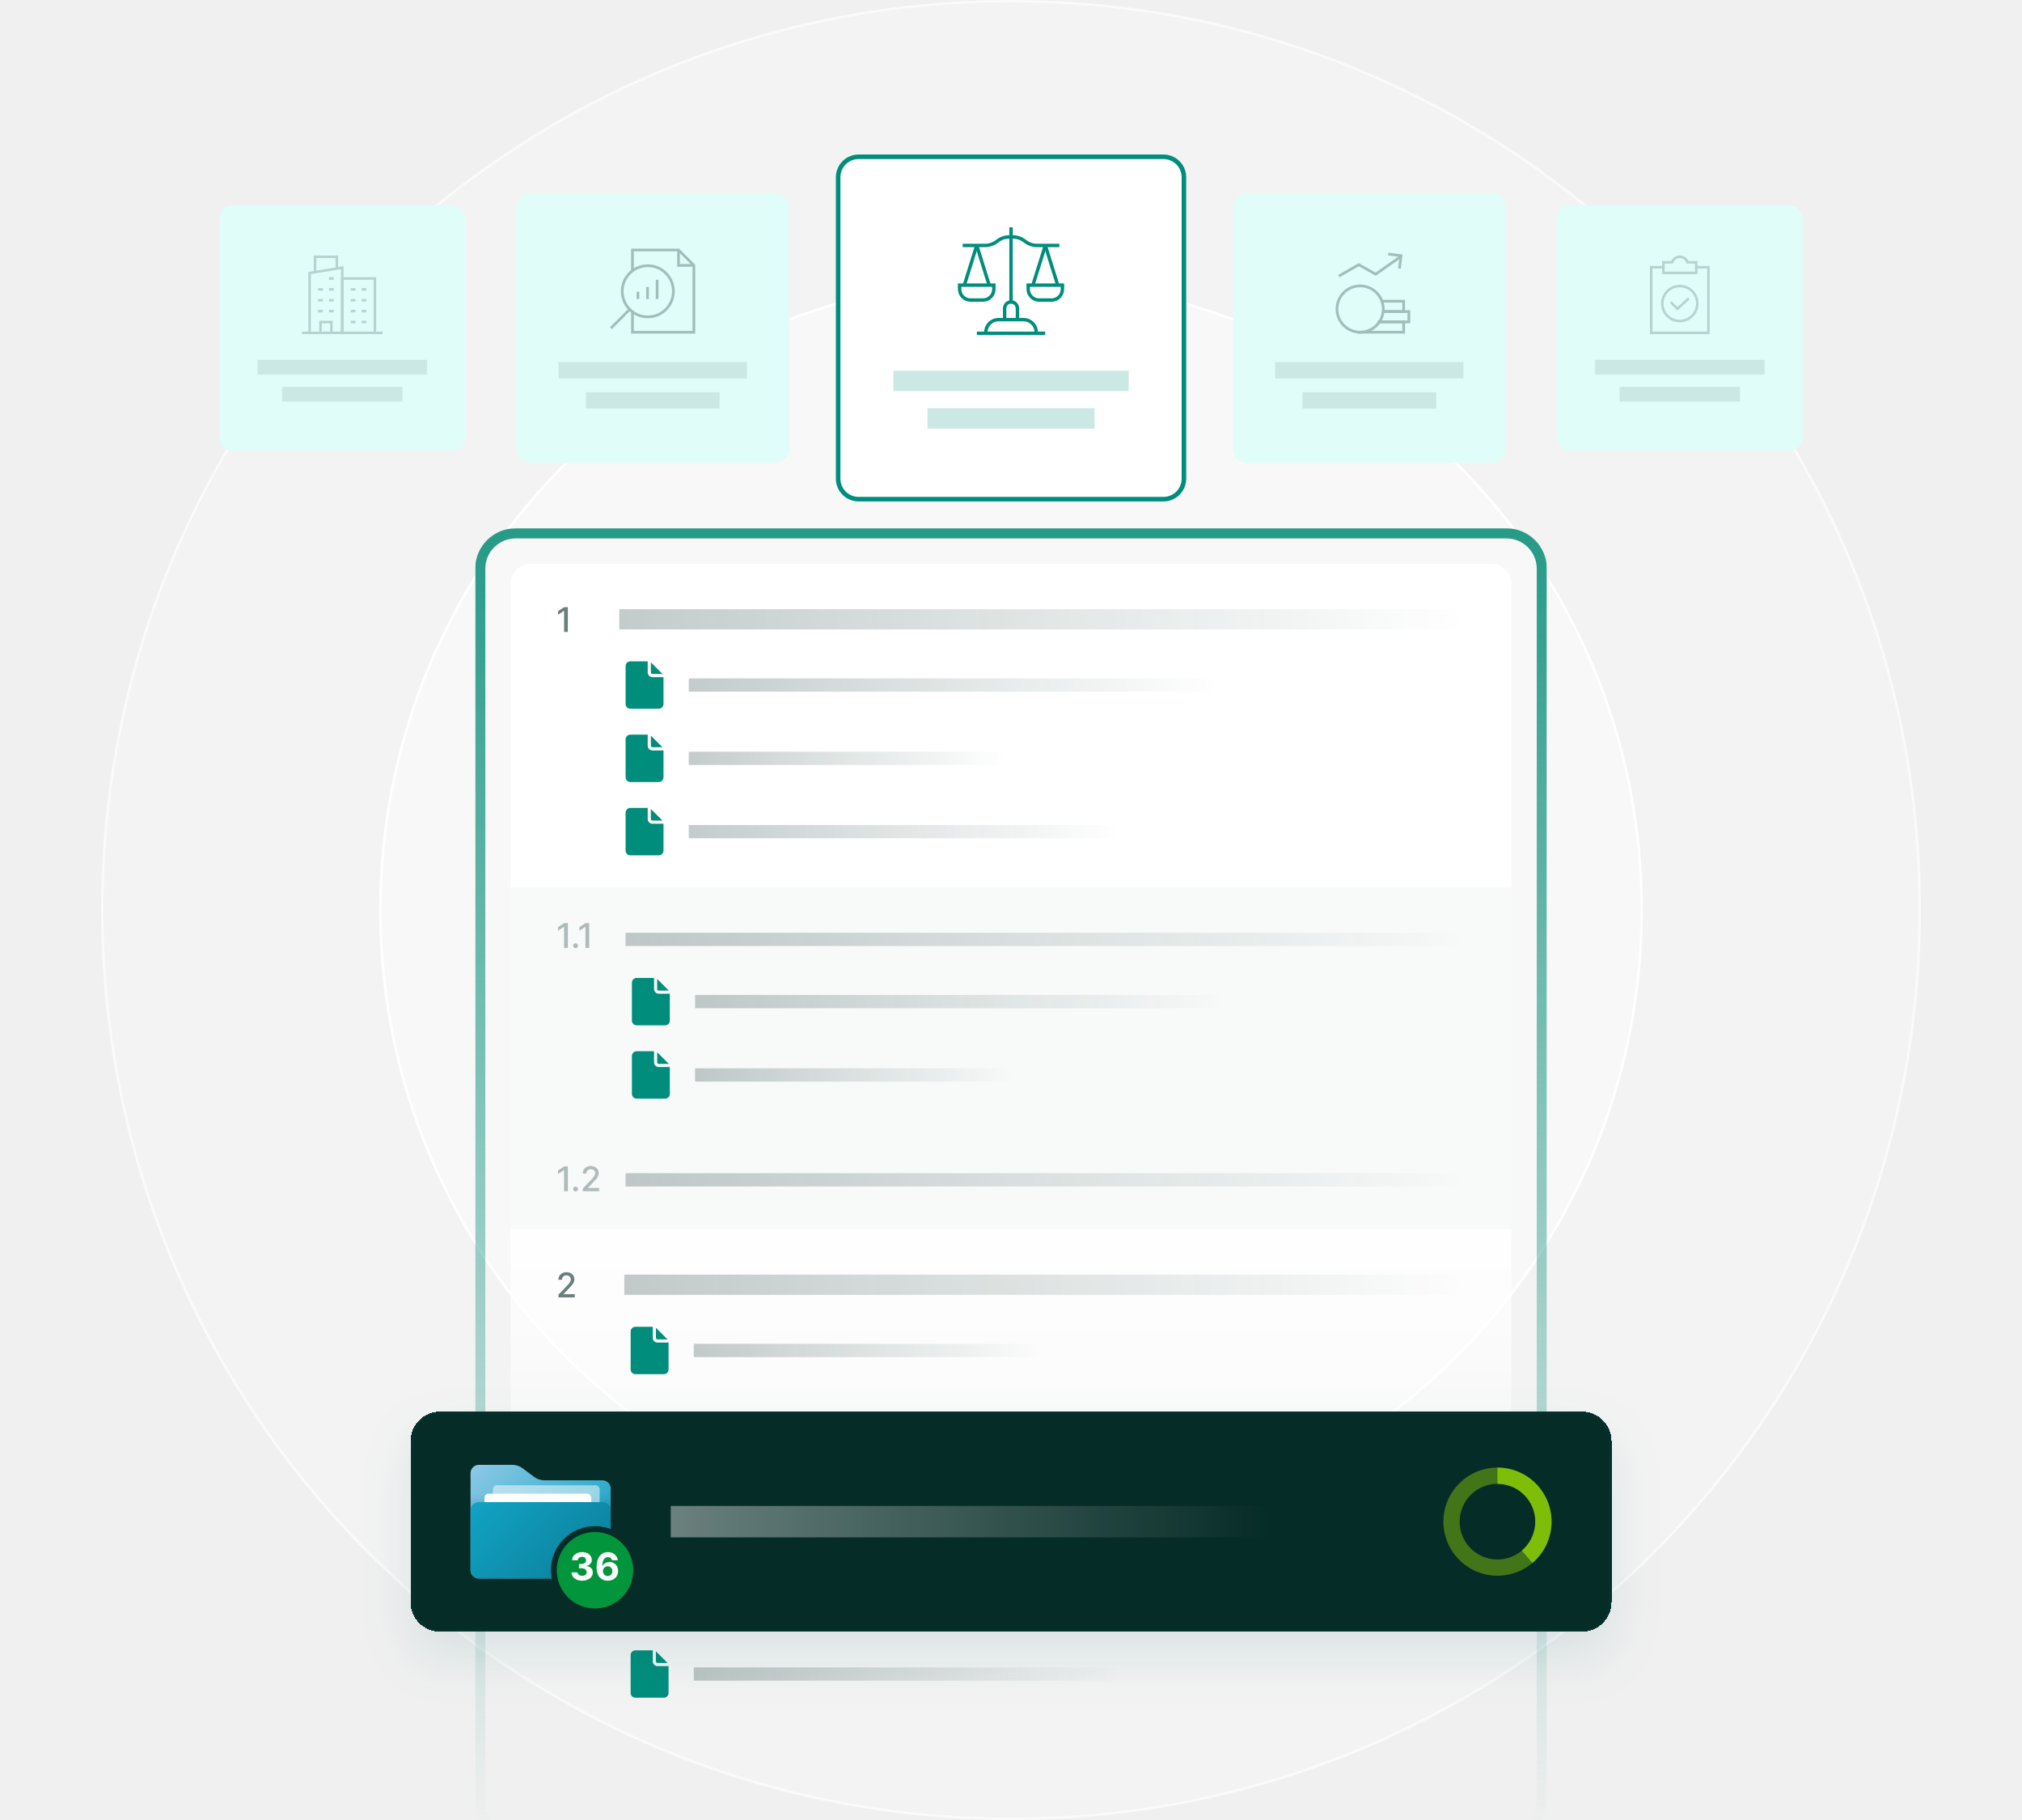
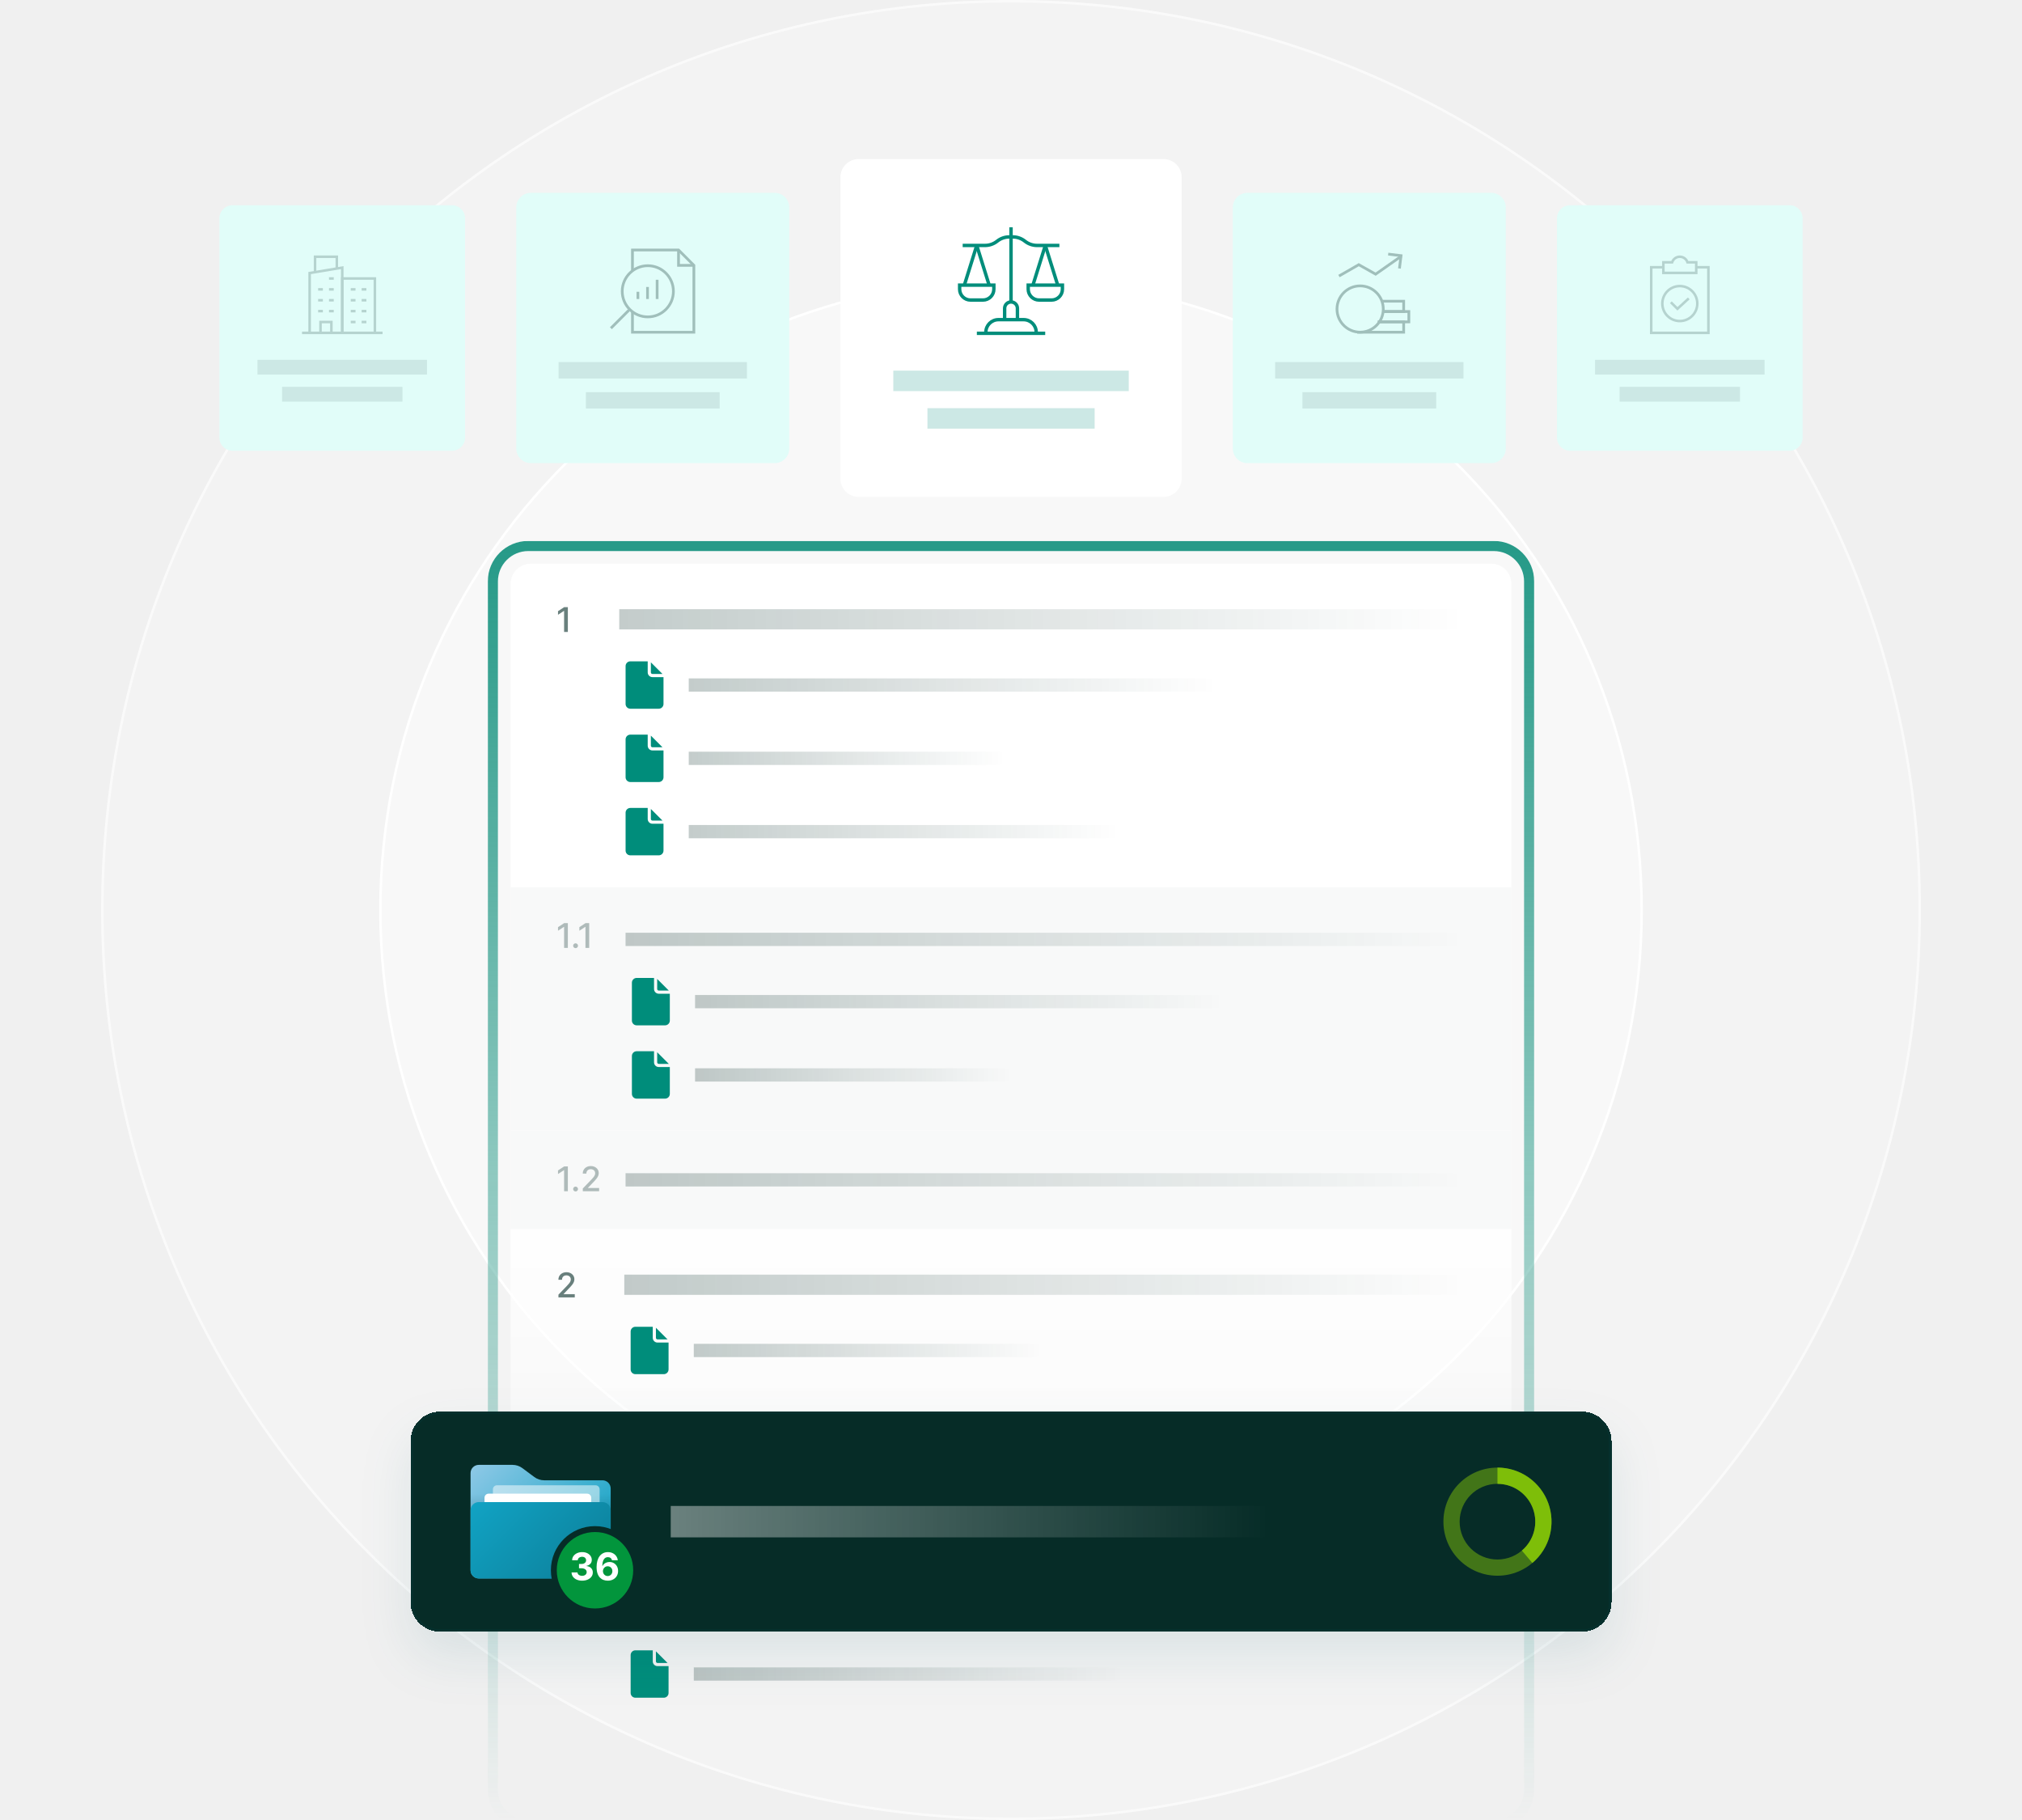
<svg xmlns="http://www.w3.org/2000/svg" width="800" height="720" viewBox="0 0 800 720" fill="none">
  <g clip-path="url(#clip0_125_4065)">
    <circle cx="400.014" cy="360" r="360" fill="white" fill-opacity="0.2" />
    <circle cx="400.014" cy="360" r="359.515" stroke="white" stroke-opacity="0.6" stroke-width="0.97" />
    <path d="M649.529 360C649.529 497.803 537.817 609.515 400.014 609.515C262.21 609.515 150.499 497.803 150.499 360C150.499 222.197 262.21 110.485 400.014 110.485C537.817 110.485 649.529 222.197 649.529 360Z" fill="white" fill-opacity="0.45" stroke-width="0.97" stroke="white" />
    <rect x="86.814" y="81.188" width="97.2" height="97.124" rx="5.184" fill="#E1FDF9" />
    <g opacity="0.2" clip-path="url(#clip1_125_4065)">
      <path d="M130.172 110.173H132.047" stroke-miterlimit="10" stroke="#062C27" />
      <path d="M130.172 114.477H132.047" stroke-miterlimit="10" stroke="#062C27" />
      <path d="M138.779 114.477H140.654" stroke-miterlimit="10" stroke="#062C27" />
      <path d="M143.083 114.477H144.958" stroke-miterlimit="10" stroke="#062C27" />
      <path d="M138.779 118.779H140.654" stroke-miterlimit="10" stroke="#062C27" />
      <path d="M143.083 118.779H144.958" stroke-miterlimit="10" stroke="#062C27" />
      <path d="M138.779 123.083H140.654" stroke-miterlimit="10" stroke="#062C27" />
      <path d="M143.083 123.083H144.958" stroke-miterlimit="10" stroke="#062C27" />
      <path d="M138.779 127.387H140.654" stroke-miterlimit="10" stroke="#062C27" />
      <path d="M143.083 127.387H144.958" stroke-miterlimit="10" stroke="#062C27" />
      <path d="M125.869 114.477H127.744" stroke-miterlimit="10" stroke="#062C27" />
      <path d="M130.172 118.779H132.047" stroke-miterlimit="10" stroke="#062C27" />
      <path d="M125.869 118.779H127.744" stroke-miterlimit="10" stroke="#062C27" />
      <path d="M130.172 123.083H132.047" stroke-miterlimit="10" stroke="#062C27" />
      <path d="M125.869 123.083H127.744" stroke-miterlimit="10" stroke="#062C27" />
      <mask id="mask0_125_4065" style="mask-type:luminance" maskUnits="userSpaceOnUse" x="119" y="100" width="33" height="33">
        <path d="M119.414 100.628H151.414V132.628H119.414V100.628Z" fill="white" />
      </mask>
      <g mask="url(#mask0_125_4065)">
        <path d="M122.502 131.69V108.021L135.413 105.869V131.69" stroke-miterlimit="10" stroke="#062C27" />
        <path d="M124.654 107.662V101.565H133.261V106.228" stroke-miterlimit="10" stroke="#062C27" />
        <path d="M126.806 131.69V127.387H131.11V131.69" stroke-miterlimit="10" stroke="#062C27" />
        <path d="M135.413 131.69V110.173H148.324V131.69" stroke-miterlimit="10" stroke="#062C27" />
        <path d="M119.413 131.69H151.413" stroke-miterlimit="10" stroke="#062C27" />
      </g>
    </g>
    <rect opacity="0.1" x="101.88" y="142.348" width="67.068" height="5.832" fill="#062C27" />
    <rect opacity="0.1" x="111.6" y="153.04" width="47.628" height="5.832" fill="#062C27" />
    <rect x="204.264" y="76.29" width="108" height="106.92" rx="5.76" fill="#E1FDF9" />
    <g opacity="0.3" clip-path="url(#clip2_125_4065)">
      <mask id="mask1_125_4065" style="mask-type:luminance" maskUnits="userSpaceOnUse" x="240" y="97" width="36" height="36">
        <path d="M240.984 97.89H275.544V132.45H240.984V97.89Z" fill="white" />
      </mask>
      <g mask="url(#mask1_125_4065)">
        <path d="M250.231 123.338V131.438H274.531V104.978L268.456 98.903H250.231V107.137" stroke-width="1.08" stroke-miterlimit="10" stroke="#062C27" />
        <path d="M274.531 104.978H268.456V98.903" stroke-width="1.08" stroke-miterlimit="10" stroke="#062C27" />
        <path d="M241.703 129.842L248.853 122.691" stroke-width="1.08" stroke-miterlimit="10" stroke="#062C27" />
        <path d="M256.306 125.362C250.714 125.362 246.181 120.829 246.181 115.237C246.181 109.645 250.714 105.112 256.306 105.112C261.898 105.112 266.431 109.645 266.431 115.237C266.431 120.829 261.898 125.362 256.306 125.362Z" stroke-width="1.08" stroke-miterlimit="10" stroke="#062C27" />
        <path d="M259.992 118.281V110.678M256.19 118.281V113.529M252.389 118.281V115.43" stroke-width="1.08" stroke-miterlimit="10" stroke="#062C27" />
      </g>
    </g>
    <rect opacity="0.1" x="221.004" y="143.25" width="74.52" height="6.48" fill="#062C27" />
    <rect opacity="0.1" x="231.804" y="155.13" width="52.92" height="6.48" fill="#062C27" />
-     <rect x="331.614" y="62.025" width="136.8" height="135.45" rx="8.1" fill="white" />
-     <rect x="331.614" y="62.025" width="136.8" height="135.45" rx="8.1" stroke="#008D7B" stroke-width="1.8" />
+     <rect x="332.514" y="62.925" width="135" height="133.65" rx="7.2" fill="white" />
    <g clip-path="url(#clip3_125_4065)">
      <path d="M390.058 131.859V131.429C390.058 128.684 392.283 126.459 395.028 126.459H405C407.745 126.459 409.97 128.684 409.97 131.429V131.859" stroke-width="1.35" stroke-miterlimit="10" stroke="#008D7B" />
      <path d="M397.483 126.459V121.986C397.483 120.588 398.616 119.455 400.014 119.455C401.412 119.455 402.545 120.588 402.545 121.986V126.459" stroke-width="1.35" stroke-miterlimit="10" stroke="#008D7B" />
      <path d="M400.014 119.455V89.925" stroke-width="1.35" stroke-miterlimit="10" stroke="#008D7B" />
      <path d="M380.88 97.1H389.717C391.466 97.1 393.163 96.504 394.529 95.412C395.894 94.319 397.591 93.724 399.34 93.724H400.688C402.437 93.724 404.134 94.319 405.5 95.412C406.865 96.504 408.562 97.1 410.311 97.1H419.148" stroke-width="1.35" stroke-miterlimit="10" stroke="#008D7B" />
      <path d="M408.677 112.792L413.58 97.099" stroke-width="1.35" stroke-miterlimit="10" stroke="#008D7B" />
      <path d="M418.482 112.792L413.58 97.099" stroke-width="1.35" stroke-miterlimit="10" stroke="#008D7B" />
      <path d="M416.056 118.699H411.104C408.733 118.699 406.811 116.777 406.811 114.406V112.792H420.348V114.406C420.348 116.777 418.426 118.699 416.056 118.699Z" stroke-width="1.35" stroke-miterlimit="10" stroke="#008D7B" />
      <path d="M381.546 112.792L386.448 97.099" stroke-width="1.35" stroke-miterlimit="10" stroke="#008D7B" />
      <path d="M391.351 112.792L386.448 97.099" stroke-width="1.35" stroke-miterlimit="10" stroke="#008D7B" />
      <path d="M388.924 118.699H383.972C381.602 118.699 379.68 116.777 379.68 114.406V112.792H393.217V114.406C393.217 116.777 391.295 118.699 388.924 118.699Z" stroke-width="1.35" stroke-miterlimit="10" stroke="#008D7B" />
      <path d="M386.493 131.859H413.535" stroke-width="1.35" stroke-miterlimit="10" stroke="#008D7B" />
    </g>
    <g opacity="0.2">
      <rect x="353.439" y="146.625" width="93.15" height="8.1" fill="#008D7B" />
      <rect x="366.939" y="161.475" width="66.15" height="8.1" fill="#008D7B" />
    </g>
    <rect x="487.764" y="76.29" width="108" height="106.92" rx="5.76" fill="#E1FDF9" />
    <g opacity="0.3" clip-path="url(#clip4_125_4065)">
      <path d="M547.293 122.255C547.293 127.313 543.193 131.413 538.135 131.413C533.077 131.413 528.977 127.313 528.977 122.255C528.977 117.197 533.077 113.097 538.135 113.097C543.193 113.097 547.293 117.197 547.293 122.255Z" stroke-width="1.08" stroke-miterlimit="10" stroke="#062C27" />
      <path d="M545.138 127.338H555.363V131.428H536.958" stroke-width="1.08" stroke-miterlimit="10" stroke="#062C27" />
      <path d="M546.978 123.248H557.408V127.338H545.138" stroke-width="1.08" stroke-miterlimit="10" stroke="#062C27" />
      <path d="M546.978 119.158H555.363V123.248H546.978" stroke-width="1.08" stroke-miterlimit="10" stroke="#062C27" />
      <path d="M529.76 109.207L537.597 104.708L544.272 108.463L554.435 101.329" stroke-width="1.08" stroke-miterlimit="10" stroke="#062C27" />
      <path d="M549.237 100.519L554.311 101.142L553.689 106.216" stroke-width="1.08" stroke-miterlimit="10" stroke="#062C27" />
    </g>
    <rect opacity="0.1" x="504.504" y="143.25" width="74.52" height="6.48" fill="#062C27" />
    <rect opacity="0.1" x="515.304" y="155.13" width="52.92" height="6.48" fill="#062C27" />
    <rect x="616.014" y="81.188" width="97.2" height="97.124" rx="5.184" fill="#E1FDF9" />
    <g opacity="0.2" clip-path="url(#clip5_125_4065)">
      <mask id="mask2_125_4065" style="mask-type:luminance" maskUnits="userSpaceOnUse" x="648" y="100" width="33" height="33">
        <path d="M648.614 100.628H680.614V132.628H648.614V100.628Z" fill="white" />
      </mask>
      <g mask="url(#mask2_125_4065)">
        <path d="M667.662 103.773C667.242 102.491 666.036 101.565 664.614 101.565C663.191 101.565 661.986 102.491 661.565 103.773H658.113V107.961H671.114V103.773H667.662Z" stroke-miterlimit="10" stroke="#062C27" />
        <path d="M657.863 105.722H653.301V131.69H675.926V105.722H670.864" stroke-miterlimit="10" stroke="#062C27" />
        <path d="M661.068 119.584L663.672 122.159L668.159 118.051" stroke-miterlimit="10" stroke="#062C27" />
        <path d="M671.533 120.086C671.533 123.908 668.435 127.006 664.614 127.006C660.792 127.006 657.694 123.908 657.694 120.086C657.694 116.265 660.792 113.167 664.614 113.167C668.435 113.167 671.533 116.265 671.533 120.086Z" stroke-miterlimit="10" stroke="#062C27" />
      </g>
    </g>
    <rect opacity="0.1" x="631.08" y="142.348" width="67.068" height="5.832" fill="#062C27" />
    <rect opacity="0.1" x="640.8" y="153.04" width="47.628" height="5.832" fill="#062C27" />
    <rect x="202" y="223" width="396" height="413" rx="8" fill="url(#paint0_linear_125_4065)" />
    <path d="M224.669 240.182V250H223.183V241.668H223.126L220.777 243.202V241.783L223.226 240.182H224.669Z" fill="#062C27" fill-opacity="0.6" />
    <rect opacity="0.4" x="245" y="241" width="335" height="8" fill="url(#paint1_linear_125_4065)" fill-opacity="0.6" />
    <path d="M258.139 267.875C257.641 267.875 257.164 267.677 256.813 267.326C256.461 266.974 256.264 266.497 256.264 266V261.625H249.389C248.891 261.625 248.414 261.823 248.063 262.174C247.711 262.526 247.514 263.003 247.514 263.5V278.5C247.514 278.997 247.711 279.474 248.063 279.826C248.414 280.177 248.891 280.375 249.389 280.375H260.639C261.136 280.375 261.613 280.177 261.964 279.826C262.316 279.474 262.514 278.997 262.514 278.5V267.875H258.139Z" fill="#008D7B" />
    <path d="M257.514 266C257.514 266.165 257.58 266.324 257.697 266.442C257.814 266.559 257.973 266.625 258.139 266.625H262.115C262.067 266.562 257.576 262.072 257.514 262.023V266Z" fill="#008D7B" />
    <path opacity="0.4" d="M272.5 268.375H481.75V273.625H272.5V268.375Z" fill="url(#paint2_linear_125_4065)" fill-opacity="0.6" />
    <path d="M258.139 296.875C257.641 296.875 257.164 296.677 256.813 296.326C256.461 295.974 256.264 295.497 256.264 295V290.625H249.389C248.891 290.625 248.414 290.823 248.063 291.174C247.711 291.526 247.514 292.003 247.514 292.5V307.5C247.514 307.997 247.711 308.474 248.063 308.826C248.414 309.177 248.891 309.375 249.389 309.375H260.639C261.136 309.375 261.613 309.177 261.964 308.826C262.316 308.474 262.514 307.997 262.514 307.5V296.875H258.139Z" fill="#008D7B" />
    <path d="M257.514 295C257.514 295.165 257.58 295.324 257.697 295.442C257.814 295.559 257.973 295.625 258.139 295.625H262.115C262.067 295.562 257.576 291.072 257.514 291.023V295Z" fill="#008D7B" />
    <path opacity="0.4" d="M272.5 297.375H397.75V302.625H272.5V297.375Z" fill="url(#paint3_linear_125_4065)" fill-opacity="0.6" />
    <path d="M258.139 325.875C257.641 325.875 257.164 325.677 256.813 325.326C256.461 324.974 256.264 324.497 256.264 324V319.625H249.389C248.891 319.625 248.414 319.823 248.063 320.174C247.711 320.526 247.514 321.003 247.514 321.5V336.5C247.514 336.997 247.711 337.474 248.063 337.826C248.414 338.177 248.891 338.375 249.389 338.375H260.639C261.136 338.375 261.613 338.177 261.964 337.826C262.316 337.474 262.514 336.997 262.514 336.5V325.875H258.139Z" fill="#008D7B" />
    <path d="M257.514 324C257.514 324.165 257.58 324.324 257.697 324.442C257.814 324.559 257.973 324.625 258.139 324.625H262.115C262.067 324.562 257.576 320.072 257.514 320.023V324Z" fill="#008D7B" />
    <path opacity="0.4" d="M272.5 326.375H442.75V331.625H272.5V326.375Z" fill="url(#paint4_linear_125_4065)" fill-opacity="0.6" />
    <rect width="396" height="96.25" transform="translate(202 351)" fill="#F8F9F9" />
    <path opacity="0.5" d="M224.669 365.182V375H223.183V366.668H223.126L220.777 368.202V366.783L223.226 365.182H224.669ZM227.722 375.091C227.46 375.091 227.235 374.998 227.046 374.813C226.857 374.624 226.763 374.398 226.763 374.132C226.763 373.87 226.857 373.646 227.046 373.461C227.235 373.273 227.46 373.178 227.722 373.178C227.984 373.178 228.209 373.273 228.398 373.461C228.587 373.646 228.681 373.87 228.681 374.132C228.681 374.308 228.636 374.469 228.547 374.616C228.46 374.76 228.345 374.875 228.201 374.962C228.058 375.048 227.898 375.091 227.722 375.091ZM233.12 365.182V375H231.634V366.668H231.576L229.227 368.202V366.783L231.677 365.182H233.12Z" fill="#062C27" fill-opacity="0.6" />
    <path opacity="0.4" d="M247.5 369H580V374.25H247.5V369Z" fill="url(#paint5_linear_125_4065)" fill-opacity="0.6" />
    <g clip-path="url(#clip6_125_4065)">
      <path d="M260.639 393.125C260.141 393.125 259.664 392.927 259.313 392.576C258.961 392.224 258.764 391.747 258.764 391.25V386.875H251.889C251.391 386.875 250.914 387.073 250.563 387.424C250.211 387.776 250.014 388.253 250.014 388.75V403.75C250.014 404.247 250.211 404.724 250.563 405.076C250.914 405.427 251.391 405.625 251.889 405.625H263.139C263.636 405.625 264.113 405.427 264.464 405.076C264.816 404.724 265.014 404.247 265.014 403.75V393.125H260.639Z" fill="#008D7B" />
      <path d="M260.014 391.25C260.014 391.415 260.08 391.574 260.197 391.692C260.314 391.809 260.473 391.875 260.639 391.875H264.615C264.567 391.812 260.076 387.322 260.014 387.273V391.25Z" fill="#008D7B" />
    </g>
    <path opacity="0.4" d="M275 393.625H484.25V398.875H275V393.625Z" fill="url(#paint6_linear_125_4065)" fill-opacity="0.6" />
    <g clip-path="url(#clip7_125_4065)">
      <path d="M260.639 422.125C260.141 422.125 259.664 421.927 259.313 421.576C258.961 421.224 258.764 420.747 258.764 420.25V415.875H251.889C251.391 415.875 250.914 416.073 250.563 416.424C250.211 416.776 250.014 417.253 250.014 417.75V432.75C250.014 433.247 250.211 433.724 250.563 434.076C250.914 434.427 251.391 434.625 251.889 434.625H263.139C263.636 434.625 264.113 434.427 264.464 434.076C264.816 433.724 265.014 433.247 265.014 432.75V422.125H260.639Z" fill="#008D7B" />
      <path d="M260.014 420.25C260.014 420.415 260.08 420.574 260.197 420.692C260.314 420.809 260.473 420.875 260.639 420.875H264.615C264.567 420.812 260.076 416.322 260.014 416.273V420.25Z" fill="#008D7B" />
    </g>
    <path opacity="0.4" d="M275 422.625H400.25V427.875H275V422.625Z" fill="url(#paint7_linear_125_4065)" fill-opacity="0.6" />
    <rect width="396" height="39" transform="translate(202 447.25)" fill="#F8F9F9" />
    <path opacity="0.5" d="M224.669 461.432V471.25H223.183V462.918H223.126L220.777 464.452V463.033L223.226 461.432H224.669ZM227.722 471.341C227.46 471.341 227.235 471.248 227.046 471.063C226.857 470.874 226.763 470.648 226.763 470.382C226.763 470.12 226.857 469.896 227.046 469.711C227.235 469.523 227.46 469.428 227.722 469.428C227.984 469.428 228.209 469.523 228.398 469.711C228.587 469.896 228.681 470.12 228.681 470.382C228.681 470.558 228.636 470.719 228.547 470.866C228.46 471.01 228.345 471.125 228.201 471.212C228.058 471.298 227.898 471.341 227.722 471.341ZM230.582 471.25V470.176L233.904 466.734C234.259 466.36 234.551 466.032 234.781 465.751C235.015 465.467 235.189 465.197 235.304 464.941C235.419 464.685 235.476 464.414 235.476 464.126C235.476 463.8 235.4 463.519 235.246 463.282C235.093 463.043 234.883 462.859 234.618 462.731C234.353 462.6 234.054 462.534 233.722 462.534C233.37 462.534 233.063 462.606 232.801 462.75C232.539 462.894 232.338 463.097 232.197 463.359C232.057 463.621 231.986 463.928 231.986 464.279H230.572C230.572 463.682 230.709 463.159 230.984 462.712C231.259 462.264 231.636 461.918 232.116 461.672C232.595 461.422 233.14 461.298 233.75 461.298C234.367 461.298 234.911 461.421 235.38 461.667C235.853 461.91 236.223 462.242 236.488 462.664C236.753 463.083 236.886 463.556 236.886 464.083C236.886 464.447 236.817 464.804 236.68 465.152C236.545 465.5 236.311 465.889 235.975 466.317C235.639 466.742 235.173 467.258 234.575 467.865L232.624 469.908V469.98H237.044V471.25H230.582Z" fill="#062C27" fill-opacity="0.6" />
    <path opacity="0.4" d="M247.5 464.125H580V469.375H247.5V464.125Z" fill="url(#paint8_linear_125_4065)" fill-opacity="0.6" />
    <path d="M220.944 513.25V512.176L224.267 508.734C224.621 508.36 224.914 508.032 225.144 507.751C225.377 507.467 225.551 507.197 225.667 506.941C225.782 506.685 225.839 506.414 225.839 506.126C225.839 505.8 225.762 505.519 225.609 505.282C225.456 505.043 225.246 504.859 224.981 504.731C224.716 504.6 224.417 504.534 224.085 504.534C223.733 504.534 223.426 504.606 223.164 504.75C222.902 504.894 222.701 505.097 222.56 505.359C222.419 505.621 222.349 505.928 222.349 506.279H220.935C220.935 505.682 221.072 505.159 221.347 504.712C221.622 504.264 221.999 503.918 222.479 503.672C222.958 503.422 223.503 503.298 224.113 503.298C224.73 503.298 225.273 503.421 225.743 503.667C226.216 503.91 226.585 504.242 226.851 504.664C227.116 505.083 227.249 505.556 227.249 506.083C227.249 506.447 227.18 506.804 227.042 507.152C226.908 507.5 226.673 507.889 226.338 508.317C226.002 508.742 225.536 509.258 224.938 509.865L222.987 511.908V511.98H227.407V513.25H220.944Z" fill="#062C27" fill-opacity="0.6" />
    <path opacity="0.4" d="M247 504.25H580V512.25H247V504.25Z" fill="url(#paint9_linear_125_4065)" fill-opacity="0.6" />
    <g clip-path="url(#clip8_125_4065)">
      <path d="M260.139 531.125C259.641 531.125 259.164 530.927 258.813 530.576C258.461 530.224 258.264 529.747 258.264 529.25V524.875H251.389C250.891 524.875 250.414 525.073 250.063 525.424C249.711 525.776 249.514 526.253 249.514 526.75V541.75C249.514 542.247 249.711 542.724 250.063 543.076C250.414 543.427 250.891 543.625 251.389 543.625H262.639C263.136 543.625 263.613 543.427 263.964 543.076C264.316 542.724 264.514 542.247 264.514 541.75V531.125H260.139Z" fill="#008D7B" />
      <path d="M259.514 529.25C259.514 529.415 259.58 529.574 259.697 529.692C259.814 529.809 259.973 529.875 260.139 529.875H264.115C264.067 529.812 259.576 525.322 259.514 525.273V529.25Z" fill="#008D7B" />
    </g>
    <path opacity="0.4" d="M274.5 531.625H412.5V536.875H274.5V531.625Z" fill="url(#paint10_linear_125_4065)" fill-opacity="0.6" />
    <path d="M224.363 583.384C223.704 583.384 223.116 583.271 222.598 583.044C222.084 582.817 221.676 582.502 221.376 582.099C221.079 581.694 220.919 581.224 220.896 580.69H222.402C222.421 580.981 222.518 581.233 222.694 581.447C222.873 581.658 223.107 581.821 223.394 581.936C223.682 582.051 224.001 582.109 224.353 582.109C224.74 582.109 225.082 582.042 225.379 581.908C225.679 581.773 225.914 581.586 226.084 581.347C226.253 581.104 226.338 580.824 226.338 580.508C226.338 580.179 226.253 579.889 226.084 579.64C225.917 579.388 225.673 579.189 225.35 579.046C225.031 578.902 224.644 578.83 224.19 578.83H223.361V577.622H224.19C224.554 577.622 224.874 577.556 225.149 577.425C225.427 577.294 225.644 577.112 225.801 576.879C225.957 576.642 226.036 576.366 226.036 576.049C226.036 575.746 225.967 575.482 225.83 575.258C225.695 575.031 225.504 574.854 225.254 574.726C225.008 574.598 224.717 574.534 224.382 574.534C224.062 574.534 223.763 574.594 223.485 574.712C223.21 574.827 222.987 574.993 222.814 575.21C222.642 575.425 222.549 575.682 222.536 575.982H221.103C221.119 575.452 221.275 574.985 221.572 574.582C221.873 574.18 222.269 573.865 222.761 573.638C223.254 573.411 223.8 573.298 224.401 573.298C225.031 573.298 225.574 573.421 226.031 573.667C226.491 573.91 226.846 574.234 227.095 574.64C227.348 575.046 227.472 575.49 227.469 575.973C227.472 576.522 227.319 576.989 227.009 577.373C226.702 577.756 226.293 578.013 225.782 578.144V578.221C226.434 578.32 226.939 578.579 227.297 578.998C227.658 579.416 227.837 579.936 227.833 580.556C227.837 581.096 227.686 581.58 227.383 582.008C227.082 582.437 226.672 582.774 226.151 583.02C225.63 583.263 225.034 583.384 224.363 583.384Z" fill="#062C27" fill-opacity="0.6" />
    <path opacity="0.4" d="M247 574.25H580V582.25H247V574.25Z" fill="url(#paint11_linear_125_4065)" fill-opacity="0.6" />
    <g clip-path="url(#clip9_125_4065)">
      <path d="M260.139 601.125C259.641 601.125 259.164 600.927 258.813 600.576C258.461 600.224 258.264 599.747 258.264 599.25V594.875H251.389C250.891 594.875 250.414 595.073 250.063 595.424C249.711 595.776 249.514 596.253 249.514 596.75V611.75C249.514 612.247 249.711 612.724 250.063 613.076C250.414 613.427 250.891 613.625 251.389 613.625H262.639C263.136 613.625 263.613 613.427 263.964 613.076C264.316 612.724 264.514 612.247 264.514 611.75V601.125H260.139Z" fill="#008D7B" />
      <path d="M259.514 599.25C259.514 599.415 259.58 599.574 259.697 599.692C259.814 599.809 259.973 599.875 260.139 599.875H264.115C264.067 599.812 259.576 595.322 259.514 595.273V599.25Z" fill="#008D7B" />
    </g>
    <path opacity="0.4" d="M274.5 601.625H483.75V606.875H274.5V601.625Z" fill="url(#paint12_linear_125_4065)" fill-opacity="0.6" />
    <g clip-path="url(#clip10_125_4065)">
      <path d="M260.139 630.125C259.641 630.125 259.164 629.927 258.813 629.576C258.461 629.224 258.264 628.747 258.264 628.25V623.875H251.389C250.891 623.875 250.414 624.073 250.063 624.424C249.711 624.776 249.514 625.253 249.514 625.75V640.75C249.514 641.247 249.711 641.724 250.063 642.076C250.414 642.427 250.891 642.625 251.389 642.625H262.639C263.136 642.625 263.613 642.427 263.964 642.076C264.316 641.724 264.514 641.247 264.514 640.75V630.125H260.139Z" fill="#008D7B" />
      <path d="M259.514 628.25C259.514 628.415 259.58 628.574 259.697 628.692C259.814 628.809 259.973 628.875 260.139 628.875H264.115C264.067 628.812 259.576 624.322 259.514 624.273V628.25Z" fill="#008D7B" />
    </g>
    <path opacity="0.4" d="M274.5 630.625H421.5V635.875H274.5V630.625Z" fill="url(#paint13_linear_125_4065)" fill-opacity="0.6" />
    <g clip-path="url(#clip11_125_4065)">
      <path d="M260.139 659.125C259.641 659.125 259.164 658.927 258.813 658.576C258.461 658.224 258.264 657.747 258.264 657.25V652.875H251.389C250.891 652.875 250.414 653.073 250.063 653.424C249.711 653.776 249.514 654.253 249.514 654.75V669.75C249.514 670.247 249.711 670.724 250.063 671.076C250.414 671.427 250.891 671.625 251.389 671.625H262.639C263.136 671.625 263.613 671.427 263.964 671.076C264.316 670.724 264.514 670.247 264.514 669.75V659.125H260.139Z" fill="#008D7B" />
      <path d="M259.514 657.25C259.514 657.415 259.58 657.574 259.697 657.692C259.814 657.809 259.973 657.875 260.139 657.875H264.115C264.067 657.812 259.576 653.322 259.514 653.273V657.25Z" fill="#008D7B" />
    </g>
    <path opacity="0.4" d="M274.5 659.625H444.75V664.875H274.5V659.625Z" fill="url(#paint14_linear_125_4065)" fill-opacity="0.6" />
-     <mask id="stroke0_125_4065" maskUnits="userSpaceOnUse" x="188.014" y="209" width="424" height="520" fill="black">
-       <rect fill="white" x="188.014" y="209" width="424" height="520" />
-       <path d="M192.014 225C192.014 218.373 197.386 213 204.014 213H596.014C602.641 213 608.014 218.373 608.014 225V713C608.014 719.627 602.641 725 596.014 725H204.014C197.386 725 192.014 719.627 192.014 713V225Z" />
+     <mask id="stroke0_125_4065" maskUnits="userSpaceOnUse" x="193" y="214" width="414" height="510" fill="black">
+       <rect fill="white" x="193" y="214" width="414" height="510" />
+       <path d="M197 230C197 223.373 202.373 218 209 218H591C597.627 218 603 223.373 603 230V708C603 714.627 597.627 720 591 720H209C202.373 720 197 714.627 197 708V230Z" />
    </mask>
-     <path d="M204.014 725H596.014C602.641 725 608.014 719.627 608.014 713V225C608.014 218.373 602.641 213 596.014 213H204.014C197.386 213 192.014 218.373 192.014 225V713C192.014 719.627 197.386 725 204.014 725Z" stroke-width="8" stroke="url(#paint15_linear_125_4065)" mask="url(#stroke0_125_4065)" />
+     <path d="M209 720H591C597.627 720 603 714.627 603 708V230C603 223.373 597.627 218 591 218H209C202.373 218 197 223.373 197 230V708C197 714.627 202.373 720 209 720Z" stroke-width="8" stroke="url(#paint15_linear_125_4065)" mask="url(#stroke0_125_4065)" />
    <g filter="url(#filter0_d_125_4065)">
      <path d="M162.414 570.176C162.414 563.681 167.679 558.415 174.175 558.415H625.853C632.348 558.415 637.614 563.681 637.614 570.176V633.774C637.614 640.269 632.348 645.535 625.853 645.535H174.175C167.679 645.535 162.414 640.269 162.414 633.774V570.176Z" fill="#062C27" shape-rendering="crispEdges" />
      <path d="M174.174 558.91H625.852C632.074 558.91 637.119 563.954 637.119 570.176V633.773C637.119 639.996 632.074 645.04 625.852 645.04H174.174C167.952 645.04 162.909 639.995 162.909 633.773V570.176C162.909 563.954 167.953 558.91 174.174 558.91Z" stroke="#075364" stroke-opacity="0.1" stroke-width="0.99" shape-rendering="crispEdges" />
      <g clip-path="url(#clip12_125_4065)">
        <path d="M211.415 584.325L206.662 580.785C205.536 579.951 204.182 579.507 202.785 579.507H189.423C187.626 579.507 186.175 580.958 186.175 582.755V621.195C186.175 622.993 187.626 624.444 189.423 624.444H238.367C240.164 624.444 241.615 622.993 241.615 621.195V588.862C241.615 587.065 240.164 585.614 238.367 585.614H215.292C213.895 585.603 212.541 585.159 211.415 584.325Z" fill="url(#paint16_linear_125_4065)" />
        <path d="M186.175 590.984H241.615V605.061H186.175V590.984Z" fill="url(#paint17_linear_125_4065)" />
        <path opacity="0.5" d="M196.639 587.578H235.62C236.519 587.578 237.245 588.304 237.245 589.202V610.859C237.245 611.757 236.519 612.483 235.62 612.483H196.639C195.74 612.483 195.015 611.757 195.015 610.859V589.202C195.015 588.304 195.74 587.578 196.639 587.578Z" fill="white" />
        <path d="M193.319 590.898H232.301C233.199 590.898 233.925 591.624 233.925 592.523V614.179C233.925 615.078 233.199 615.803 232.301 615.803H193.319C192.421 615.803 191.695 615.078 191.695 614.179V592.523C191.695 591.624 192.421 590.898 193.319 590.898Z" fill="white" />
        <path d="M189.423 594.233H238.366C240.164 594.233 241.615 595.684 241.615 597.482V621.195C241.615 622.993 240.164 624.444 238.366 624.444H189.423C187.626 624.444 186.175 622.993 186.175 621.195V597.482C186.175 595.684 187.626 594.233 189.423 594.233Z" fill="url(#paint18_linear_125_4065)" />
      </g>
      <rect x="219.121" y="604.914" width="32.573" height="32.573" rx="16.287" fill="#02953C" />
      <rect x="219.121" y="604.914" width="32.573" height="32.573" rx="16.287" stroke="#062C27" stroke-width="2.333" />
      <path d="M230.309 625.321C229.507 625.321 228.793 625.183 228.167 624.908C227.544 624.629 227.052 624.246 226.69 623.759C226.332 623.268 226.148 622.703 226.137 622.062H228.478C228.493 622.331 228.58 622.567 228.741 622.771C228.906 622.971 229.124 623.127 229.396 623.238C229.668 623.349 229.974 623.404 230.315 623.404C230.669 623.404 230.982 623.342 231.254 623.216C231.526 623.091 231.739 622.918 231.893 622.696C232.047 622.474 232.124 622.218 232.124 621.928C232.124 621.634 232.042 621.375 231.877 621.149C231.716 620.92 231.483 620.741 231.179 620.612C230.878 620.483 230.52 620.419 230.105 620.419H229.08V618.712H230.105C230.456 618.712 230.766 618.651 231.034 618.529C231.306 618.407 231.517 618.239 231.668 618.024C231.818 617.806 231.893 617.552 231.893 617.262C231.893 616.986 231.827 616.745 231.694 616.537C231.566 616.326 231.383 616.161 231.147 616.043C230.914 615.925 230.642 615.866 230.331 615.866C230.016 615.866 229.727 615.923 229.466 616.038C229.205 616.149 228.995 616.308 228.838 616.516C228.68 616.723 228.596 616.967 228.586 617.246H226.357C226.368 616.612 226.549 616.054 226.9 615.571C227.25 615.087 227.723 614.71 228.317 614.438C228.915 614.162 229.59 614.024 230.341 614.024C231.1 614.024 231.764 614.162 232.333 614.438C232.903 614.713 233.345 615.086 233.66 615.554C233.978 616.02 234.136 616.542 234.132 617.122C234.136 617.738 233.944 618.252 233.558 618.663C233.175 619.075 232.675 619.336 232.06 619.447V619.533C232.869 619.637 233.484 619.918 233.907 620.376C234.333 620.831 234.544 621.4 234.54 622.084C234.544 622.71 234.363 623.267 233.998 623.753C233.636 624.24 233.137 624.623 232.5 624.902C231.863 625.182 231.132 625.321 230.309 625.321ZM240.432 625.321C239.866 625.318 239.32 625.223 238.794 625.037C238.271 624.851 237.802 624.548 237.387 624.129C236.972 623.71 236.643 623.156 236.399 622.465C236.159 621.774 236.04 620.926 236.04 619.92C236.043 618.996 236.149 618.171 236.356 617.444C236.568 616.714 236.868 616.095 237.258 615.587C237.652 615.078 238.123 614.692 238.671 614.427C239.218 614.158 239.832 614.024 240.512 614.024C241.246 614.024 241.894 614.167 242.456 614.454C243.018 614.737 243.469 615.121 243.809 615.608C244.153 616.095 244.36 616.641 244.432 617.246H242.139C242.05 616.863 241.862 616.562 241.575 616.344C241.289 616.125 240.935 616.016 240.512 616.016C239.796 616.016 239.252 616.328 238.88 616.95C238.511 617.573 238.323 618.42 238.316 619.49H238.391C238.556 619.164 238.778 618.887 239.057 618.658C239.34 618.425 239.66 618.248 240.018 618.126C240.38 618.001 240.761 617.938 241.162 617.938C241.813 617.938 242.393 618.092 242.902 618.4C243.41 618.704 243.811 619.123 244.104 619.657C244.398 620.19 244.545 620.8 244.545 621.488C244.545 622.232 244.371 622.894 244.024 623.474C243.68 624.054 243.199 624.509 242.579 624.838C241.964 625.164 241.248 625.325 240.432 625.321ZM240.421 623.496C240.779 623.496 241.099 623.41 241.382 623.238C241.665 623.066 241.887 622.833 242.048 622.54C242.209 622.246 242.289 621.917 242.289 621.552C242.289 621.187 242.209 620.859 242.048 620.569C241.89 620.279 241.672 620.049 241.393 619.877C241.114 619.705 240.795 619.619 240.437 619.619C240.169 619.619 239.92 619.669 239.691 619.769C239.465 619.87 239.267 620.009 239.095 620.188C238.926 620.367 238.794 620.575 238.697 620.811C238.601 621.044 238.552 621.292 238.552 621.557C238.552 621.912 238.633 622.236 238.794 622.529C238.959 622.823 239.181 623.057 239.46 623.233C239.743 623.408 240.063 623.496 240.421 623.496Z" fill="white" />
      <rect opacity="0.4" x="265.374" y="595.763" width="236.569" height="12.424" fill="url(#paint19_linear_125_4065)" />
      <path opacity="0.5" d="M571.086 601.976C571.086 590.166 580.66 580.592 592.47 580.592C604.28 580.592 613.854 590.166 613.854 601.976C613.854 613.786 604.28 623.36 592.47 623.36C580.66 623.36 571.086 613.786 571.086 601.976ZM607.439 601.976C607.439 593.709 600.737 587.008 592.47 587.008C584.203 587.008 577.502 593.709 577.502 601.976C577.502 610.243 584.203 616.945 592.47 616.945C600.737 616.945 607.439 610.243 607.439 601.976Z" fill="#7EBE09" />
      <path d="M592.47 580.592C596.852 580.592 601.128 581.939 604.72 584.449C608.312 586.959 611.045 590.513 612.551 594.628C614.057 598.743 614.262 603.222 613.139 607.457C612.016 611.693 609.619 615.482 606.271 618.31L602.131 613.41C604.474 611.43 606.152 608.778 606.938 605.813C607.725 602.848 607.581 599.713 606.527 596.832C605.473 593.952 603.559 591.465 601.045 589.707C598.53 587.95 595.537 587.008 592.47 587.008V580.592Z" fill="#7EBE09" />
    </g>
  </g>
  <defs>
    <filter id="filter0_d_125_4065" x="142.614" y="548.515" width="514.8" height="126.72" filterUnits="userSpaceOnUse" color-interpolation-filters="sRGB">
      <feFlood flood-opacity="0" result="BackgroundImageFix" />
      <feColorMatrix in="SourceAlpha" type="matrix" values="0 0 0 0 0 0 0 0 0 0 0 0 0 0 0 0 0 0 127 0" result="hardAlpha" />
      <feOffset dy="9.9" />
      <feGaussianBlur stdDeviation="9.9" />
      <feComposite in2="hardAlpha" operator="out" />
      <feColorMatrix type="matrix" values="0 0 0 0 0.027 0 0 0 0 0.325 0 0 0 0 0.392 0 0 0 0.1 0" />
      <feBlend mode="normal" in2="BackgroundImageFix" result="effect1_dropShadow_125_4065" />
      <feBlend mode="normal" in="SourceGraphic" in2="effect1_dropShadow_125_4065" result="shape" />
    </filter>
    <linearGradient id="paint0_linear_125_4065" x1="400" y1="464.756" x2="400" y2="636" gradientUnits="userSpaceOnUse">
      <stop stop-color="white" />
      <stop offset="1" stop-color="white" stop-opacity="0" />
    </linearGradient>
    <linearGradient id="paint1_linear_125_4065" x1="245" y1="245" x2="580" y2="245" gradientUnits="userSpaceOnUse">
      <stop stop-color="#062C27" />
      <stop offset="1" stop-color="#062C27" stop-opacity="0" />
    </linearGradient>
    <linearGradient id="paint2_linear_125_4065" x1="272.5" y1="271" x2="481.75" y2="271" gradientUnits="userSpaceOnUse">
      <stop stop-color="#062C27" />
      <stop offset="1" stop-color="#062C27" stop-opacity="0" />
    </linearGradient>
    <linearGradient id="paint3_linear_125_4065" x1="272.5" y1="300" x2="397.75" y2="300" gradientUnits="userSpaceOnUse">
      <stop stop-color="#062C27" />
      <stop offset="1" stop-color="#062C27" stop-opacity="0" />
    </linearGradient>
    <linearGradient id="paint4_linear_125_4065" x1="272.5" y1="329" x2="442.75" y2="329" gradientUnits="userSpaceOnUse">
      <stop stop-color="#062C27" />
      <stop offset="1" stop-color="#062C27" stop-opacity="0" />
    </linearGradient>
    <linearGradient id="paint5_linear_125_4065" x1="247.5" y1="371.625" x2="580" y2="371.625" gradientUnits="userSpaceOnUse">
      <stop stop-color="#062C27" />
      <stop offset="1" stop-color="#062C27" stop-opacity="0" />
    </linearGradient>
    <linearGradient id="paint6_linear_125_4065" x1="275" y1="396.25" x2="484.25" y2="396.25" gradientUnits="userSpaceOnUse">
      <stop stop-color="#062C27" />
      <stop offset="1" stop-color="#062C27" stop-opacity="0" />
    </linearGradient>
    <linearGradient id="paint7_linear_125_4065" x1="275" y1="425.25" x2="400.25" y2="425.25" gradientUnits="userSpaceOnUse">
      <stop stop-color="#062C27" />
      <stop offset="1" stop-color="#062C27" stop-opacity="0" />
    </linearGradient>
    <linearGradient id="paint8_linear_125_4065" x1="247.5" y1="466.75" x2="580" y2="466.75" gradientUnits="userSpaceOnUse">
      <stop stop-color="#062C27" />
      <stop offset="1" stop-color="#062C27" stop-opacity="0" />
    </linearGradient>
    <linearGradient id="paint9_linear_125_4065" x1="247" y1="508.25" x2="580" y2="508.25" gradientUnits="userSpaceOnUse">
      <stop stop-color="#062C27" />
      <stop offset="1" stop-color="#062C27" stop-opacity="0" />
    </linearGradient>
    <linearGradient id="paint10_linear_125_4065" x1="274.5" y1="534.25" x2="412.5" y2="534.25" gradientUnits="userSpaceOnUse">
      <stop stop-color="#062C27" />
      <stop offset="1" stop-color="#062C27" stop-opacity="0" />
    </linearGradient>
    <linearGradient id="paint11_linear_125_4065" x1="247" y1="578.25" x2="580" y2="578.25" gradientUnits="userSpaceOnUse">
      <stop stop-color="#062C27" />
      <stop offset="1" stop-color="#062C27" stop-opacity="0" />
    </linearGradient>
    <linearGradient id="paint12_linear_125_4065" x1="274.5" y1="604.25" x2="483.75" y2="604.25" gradientUnits="userSpaceOnUse">
      <stop stop-color="#062C27" />
      <stop offset="1" stop-color="#062C27" stop-opacity="0" />
    </linearGradient>
    <linearGradient id="paint13_linear_125_4065" x1="274.5" y1="633.25" x2="421.5" y2="633.25" gradientUnits="userSpaceOnUse">
      <stop stop-color="#062C27" />
      <stop offset="1" stop-color="#062C27" stop-opacity="0" />
    </linearGradient>
    <linearGradient id="paint14_linear_125_4065" x1="274.5" y1="662.25" x2="444.75" y2="662.25" gradientUnits="userSpaceOnUse">
      <stop stop-color="#062C27" />
      <stop offset="1" stop-color="#062C27" stop-opacity="0" />
    </linearGradient>
-     <linearGradient id="paint15_linear_125_4065" x1="400.014" y1="213" x2="400.014" y2="725" gradientUnits="userSpaceOnUse">
+     <linearGradient id="paint15_linear_125_4065" x1="400" y1="218" x2="400" y2="720" gradientUnits="userSpaceOnUse">
      <stop stop-color="#279A88" />
      <stop offset="1" stop-color="#279A88" stop-opacity="0" />
    </linearGradient>
    <linearGradient id="paint16_linear_125_4065" x1="188.227" y1="579.358" x2="236.512" y2="627.643" gradientUnits="userSpaceOnUse">
      <stop stop-color="#8CC8E6" />
      <stop offset="0.86" stop-color="#11A2C3" />
    </linearGradient>
    <linearGradient id="paint17_linear_125_4065" x1="213.895" y1="605.061" x2="213.895" y2="590.984" gradientUnits="userSpaceOnUse">
      <stop stop-opacity="0.25" />
      <stop offset="1" stop-opacity="0" />
    </linearGradient>
    <linearGradient id="paint18_linear_125_4065" x1="193.434" y1="588.877" x2="234.356" y2="629.8" gradientUnits="userSpaceOnUse">
      <stop stop-color="#11A2C3" />
      <stop offset="1" stop-color="#0C7E98" />
    </linearGradient>
    <linearGradient id="paint19_linear_125_4065" x1="265.374" y1="601.975" x2="501.943" y2="601.975" gradientUnits="userSpaceOnUse">
      <stop stop-color="white" />
      <stop offset="1" stop-color="white" stop-opacity="0" />
    </linearGradient>
    <clipPath id="clip0_125_4065">
      <rect width="800" height="720" fill="white" />
    </clipPath>
    <clipPath id="clip1_125_4065">
      <rect width="32" height="32" fill="white" transform="translate(119.414 100.628)" />
    </clipPath>
    <clipPath id="clip2_125_4065">
      <rect width="34.56" height="34.56" fill="white" transform="translate(240.984 97.8896)" />
    </clipPath>
    <clipPath id="clip3_125_4065">
      <rect width="43.2" height="43.2" fill="white" transform="translate(378.414 89.9248)" />
    </clipPath>
    <clipPath id="clip4_125_4065">
      <rect width="34.56" height="34.56" fill="white" transform="translate(524.484 97.8896)" />
    </clipPath>
    <clipPath id="clip5_125_4065">
      <rect width="32" height="32" fill="white" transform="translate(648.614 100.628)" />
    </clipPath>
    <clipPath id="clip6_125_4065">
      <rect width="20" height="20" fill="white" transform="translate(247.5 386.25)" />
    </clipPath>
    <clipPath id="clip7_125_4065">
      <rect width="20" height="20" fill="white" transform="translate(247.5 415.25)" />
    </clipPath>
    <clipPath id="clip8_125_4065">
      <rect width="20" height="20" fill="white" transform="translate(247 524.25)" />
    </clipPath>
    <clipPath id="clip9_125_4065">
      <rect width="20" height="20" fill="white" transform="translate(247 594.25)" />
    </clipPath>
    <clipPath id="clip10_125_4065">
      <rect width="20" height="20" fill="white" transform="translate(247 623.25)" />
    </clipPath>
    <clipPath id="clip11_125_4065">
      <rect width="20" height="20" fill="white" transform="translate(247 652.25)" />
    </clipPath>
    <clipPath id="clip12_125_4065">
      <rect width="55.44" height="55.44" fill="white" transform="translate(186.174 574.255)" />
    </clipPath>
  </defs>
</svg>
